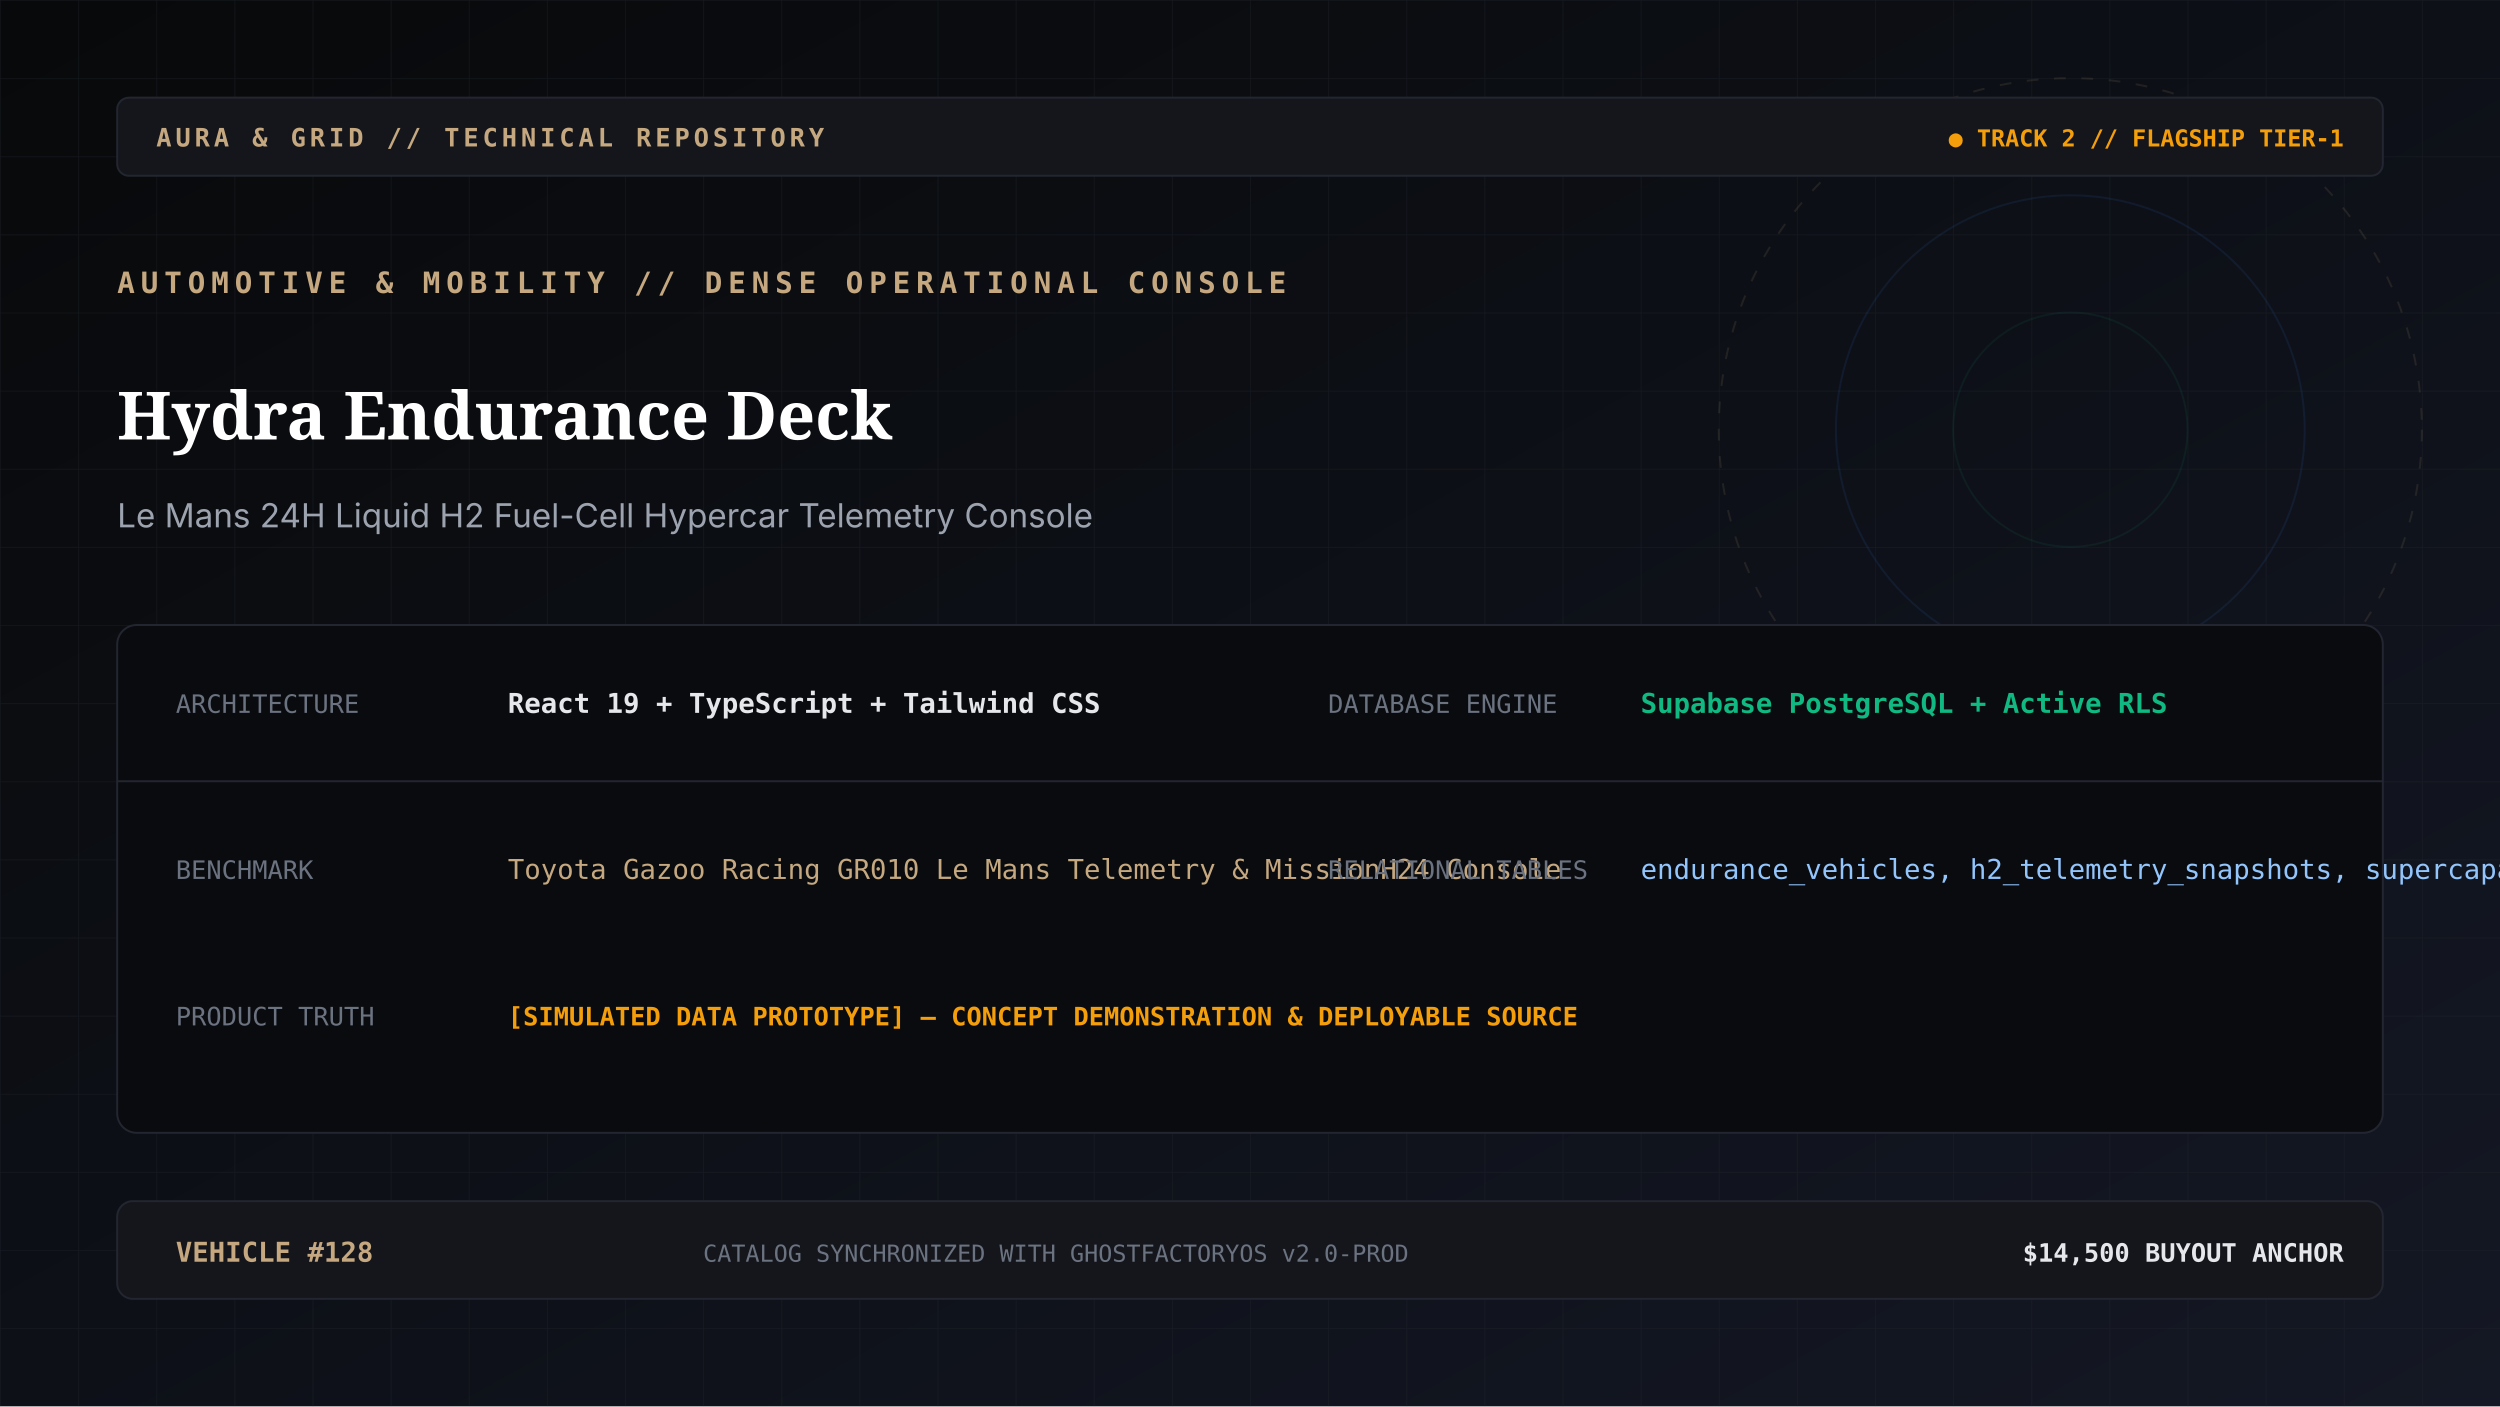
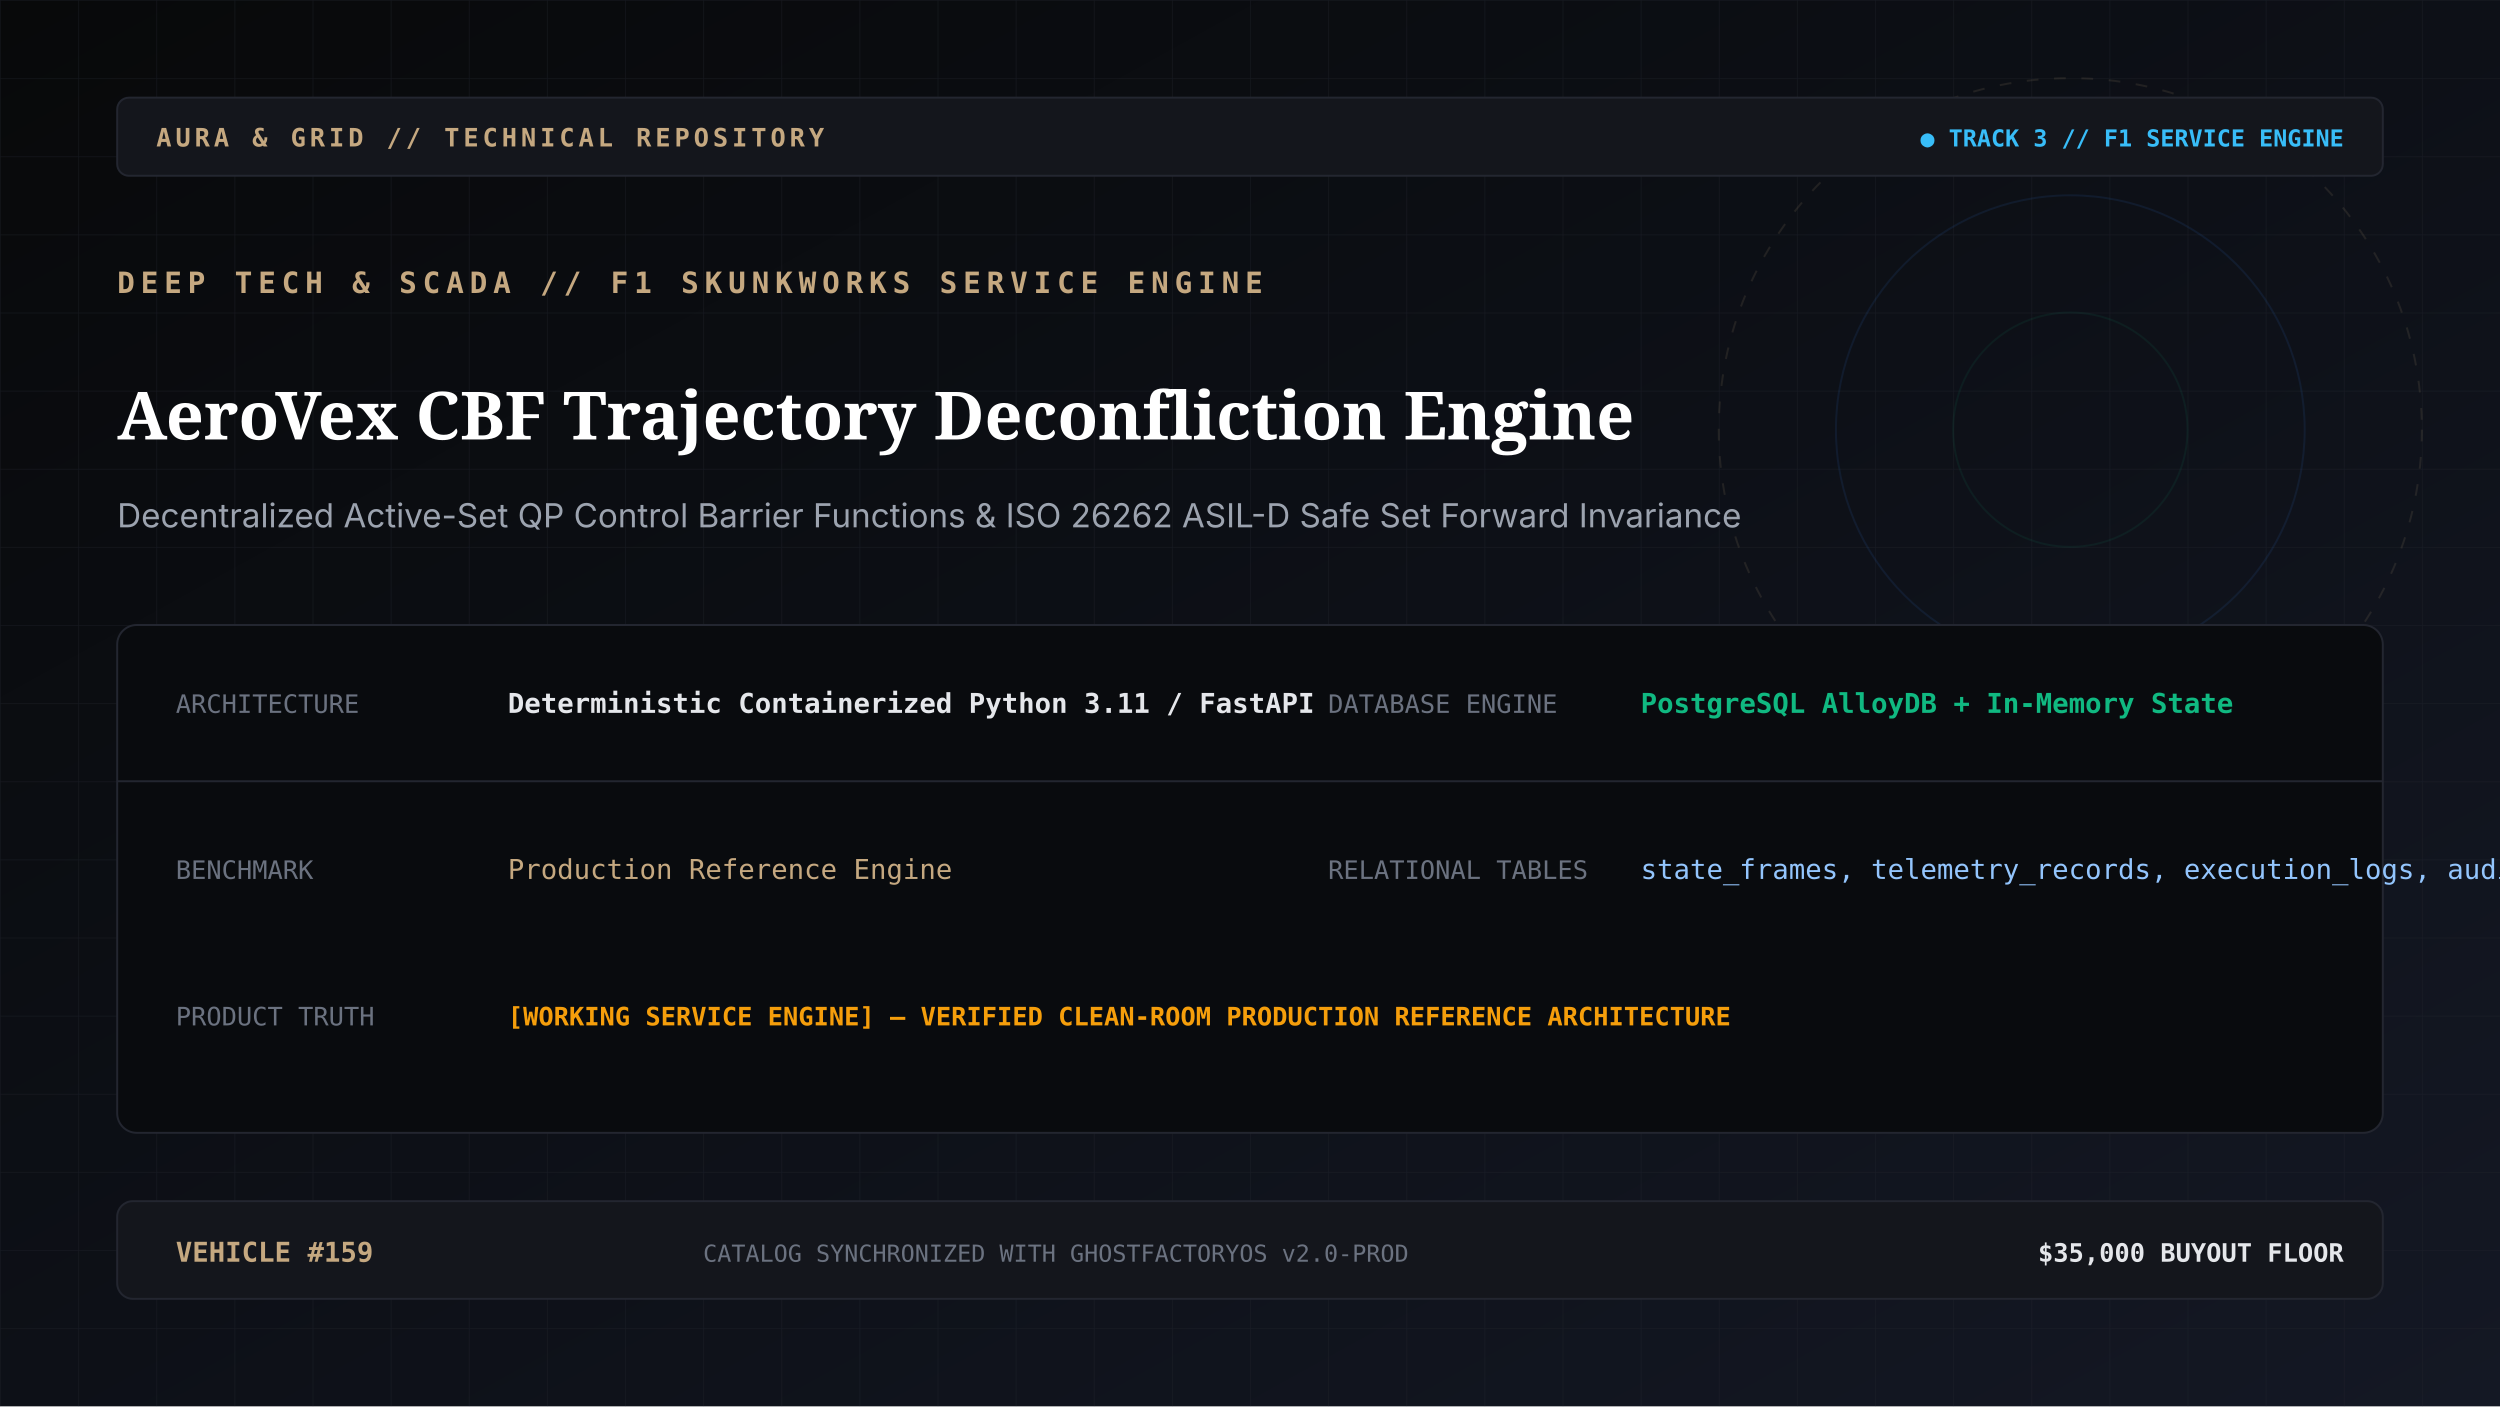
<svg xmlns="http://www.w3.org/2000/svg" width="1280" height="720" viewBox="0 0 1280 720">
  <defs>
-     <linearGradient id="bg-128" x1="0%" y1="0%" x2="100%" y2="100%">
+     <linearGradient id="bg-159" x1="0%" y1="0%" x2="100%" y2="100%">
      <stop offset="0%" stop-color="#08090A" />
      <stop offset="50%" stop-color="#0D1017" />
      <stop offset="100%" stop-color="#141824" />
    </linearGradient>
-     <pattern id="grid-128" width="40" height="40" patternUnits="userSpaceOnUse">
+     <pattern id="grid-159" width="40" height="40" patternUnits="userSpaceOnUse">
      <path d="M 40 0 L 0 0 0 40" fill="none" stroke="#232630" stroke-width="0.75" stroke-opacity="0.45" />
    </pattern>
  </defs>
-   <rect width="1280" height="720" fill="url(#bg-128)" />
-   <rect width="1280" height="720" fill="url(#grid-128)" />
+   <rect width="1280" height="720" fill="url(#bg-159)" />
+   <rect width="1280" height="720" fill="url(#grid-159)" />
  <circle cx="1060" cy="220" r="180" fill="none" stroke="#C5A880" stroke-width="1" stroke-opacity="0.12" stroke-dasharray="6 8" />
  <circle cx="1060" cy="220" r="120" fill="none" stroke="#3B82F6" stroke-width="1" stroke-opacity="0.1" />
  <circle cx="1060" cy="220" r="60" fill="none" stroke="#10B981" stroke-width="1" stroke-opacity="0.08" />
  <rect x="60" y="50" width="1160" height="40" fill="#14161C" rx="6" stroke="#232630" stroke-width="1" />
  <text x="80" y="75" fill="#C5A880" font-family="'JetBrains Mono', monospace" font-size="13" font-weight="600" letter-spacing="2">AURA &amp; GRID // TECHNICAL REPOSITORY</text>
-   <text x="1200" y="75" text-anchor="end" fill="#F59E0B" font-family="'JetBrains Mono', monospace" font-size="12" font-weight="bold">● TRACK 2 // FLAGSHIP TIER-1</text>
-   <text x="60" y="150" fill="#C5A880" font-family="'JetBrains Mono', monospace" font-size="15" font-weight="bold" letter-spacing="3">AUTOMOTIVE &amp; MOBILITY // DENSE OPERATIONAL CONSOLE</text>
-   <text x="60" y="225" fill="#FFFFFF" font-family="'Playfair Display', Georgia, serif" font-size="34" font-weight="bold">Hydra Endurance Deck</text>
-   <text x="60" y="270" fill="#9CA3AF" font-family="'Inter', sans-serif" font-size="17">Le Mans 24H Liquid H2 Fuel-Cell Hypercar Telemetry Console</text>
+   <text x="1200" y="75" text-anchor="end" fill="#38BDF8" font-family="'JetBrains Mono', monospace" font-size="12" font-weight="bold">● TRACK 3 // F1 SERVICE ENGINE</text>
+   <text x="60" y="150" fill="#C5A880" font-family="'JetBrains Mono', monospace" font-size="15" font-weight="bold" letter-spacing="3">DEEP TECH &amp; SCADA // F1 SKUNKWORKS SERVICE ENGINE</text>
+   <text x="60" y="225" fill="#FFFFFF" font-family="'Playfair Display', Georgia, serif" font-size="34" font-weight="bold">AeroVex CBF Trajectory Deconfliction Engine</text>
+   <text x="60" y="270" fill="#9CA3AF" font-family="'Inter', sans-serif" font-size="17">Decentralized Active-Set QP Control Barrier Functions &amp; ISO 26262 ASIL-D Safe Set Forward Invariance</text>
  <rect x="60" y="320" width="1160" height="260" fill="#090B0E" rx="10" stroke="#232630" stroke-width="1" />
  <line x1="60" y1="400" x2="1220" y2="400" stroke="#232630" stroke-width="1" />
  <text x="90" y="365" fill="#6B7280" font-family="'JetBrains Mono', monospace" font-size="13">ARCHITECTURE</text>
-   <text x="260" y="365" fill="#E5E7EB" font-family="'JetBrains Mono', monospace" font-size="14" font-weight="bold">React 19 + TypeScript + Tailwind CSS</text>
+   <text x="260" y="365" fill="#E5E7EB" font-family="'JetBrains Mono', monospace" font-size="14" font-weight="bold">Deterministic Containerized Python 3.11 / FastAPI</text>
  <text x="680" y="365" fill="#6B7280" font-family="'JetBrains Mono', monospace" font-size="13">DATABASE ENGINE</text>
-   <text x="840" y="365" fill="#10B981" font-family="'JetBrains Mono', monospace" font-size="14" font-weight="bold">Supabase PostgreSQL + Active RLS</text>
+   <text x="840" y="365" fill="#10B981" font-family="'JetBrains Mono', monospace" font-size="14" font-weight="bold">PostgreSQL AlloyDB + In-Memory State</text>
  <text x="90" y="450" fill="#6B7280" font-family="'JetBrains Mono', monospace" font-size="13">BENCHMARK</text>
-   <text x="260" y="450" fill="#C5A880" font-family="'JetBrains Mono', monospace" font-size="14">Toyota Gazoo Racing GR010 Le Mans Telemetry &amp; MissionH24 Console</text>
+   <text x="260" y="450" fill="#C5A880" font-family="'JetBrains Mono', monospace" font-size="14">Production Reference Engine</text>
  <text x="680" y="450" fill="#6B7280" font-family="'JetBrains Mono', monospace" font-size="13">RELATIONAL TABLES</text>
-   <text x="840" y="450" fill="#93C5FD" font-family="'JetBrains Mono', monospace" font-size="14">endurance_vehicles, h2_telemetry_snapshots, supercapacitor_cycle_logs, stint_strategy_records</text>
+   <text x="840" y="450" fill="#93C5FD" font-family="'JetBrains Mono', monospace" font-size="14">state_frames, telemetry_records, execution_logs, audit_trail</text>
  <text x="90" y="525" fill="#6B7280" font-family="'JetBrains Mono', monospace" font-size="13">PRODUCT TRUTH</text>
-   <text x="260" y="525" fill="#F59E0B" font-family="'JetBrains Mono', monospace" font-size="13" font-weight="600">[SIMULATED DATA PROTOTYPE] — CONCEPT DEMONSTRATION &amp; DEPLOYABLE SOURCE</text>
+   <text x="260" y="525" fill="#F59E0B" font-family="'JetBrains Mono', monospace" font-size="13" font-weight="600">[WORKING SERVICE ENGINE] — VERIFIED CLEAN-ROOM PRODUCTION REFERENCE ARCHITECTURE</text>
  <rect x="60" y="615" width="1160" height="50" fill="#14161C" rx="8" stroke="#232630" stroke-width="1" />
-   <text x="90" y="646" fill="#C5A880" font-family="'JetBrains Mono', monospace" font-size="14" font-weight="bold">VEHICLE #128</text>
+   <text x="90" y="646" fill="#C5A880" font-family="'JetBrains Mono', monospace" font-size="14" font-weight="bold">VEHICLE #159</text>
  <text x="360" y="646" fill="#6B7280" font-family="'JetBrains Mono', monospace" font-size="12">CATALOG SYNCHRONIZED WITH GHOSTFACTORYOS v2.0-PROD</text>
-   <text x="1200" y="646" text-anchor="end" fill="#E5E7EB" font-family="'JetBrains Mono', monospace" font-size="13" font-weight="bold">$14,500 BUYOUT ANCHOR</text>
+   <text x="1200" y="646" text-anchor="end" fill="#E5E7EB" font-family="'JetBrains Mono', monospace" font-size="13" font-weight="bold">$35,000 BUYOUT FLOOR</text>
</svg>
